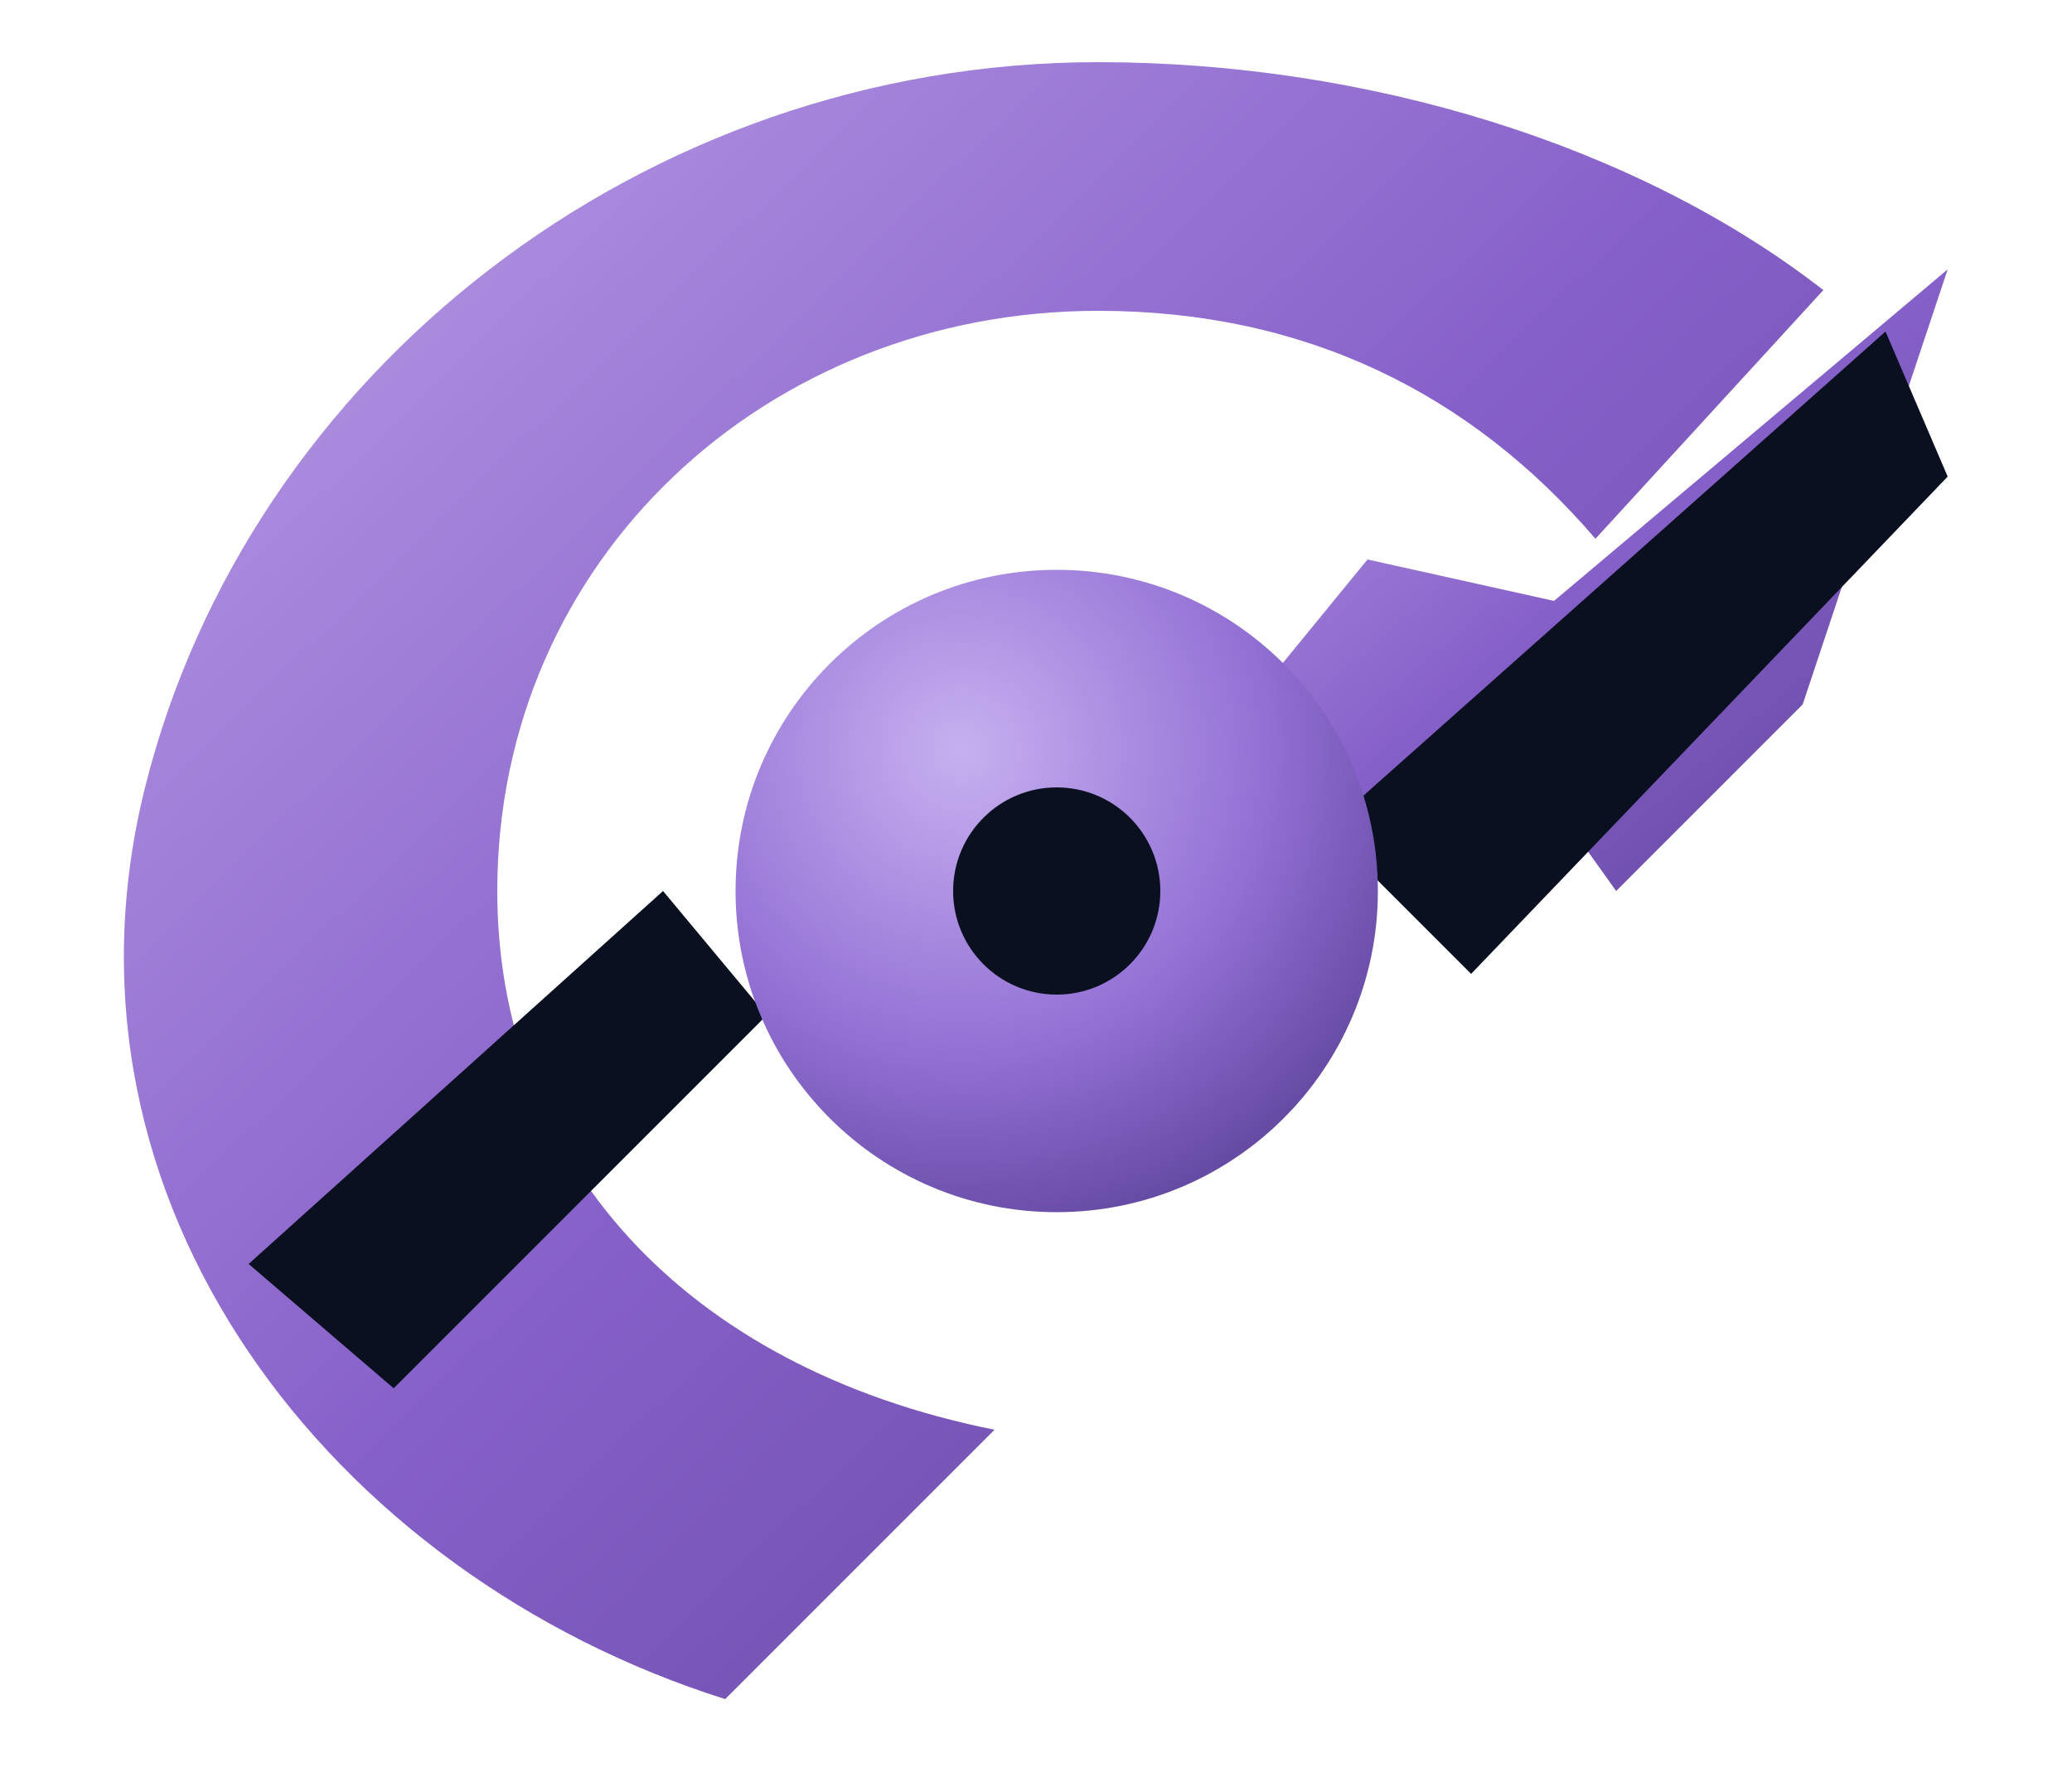
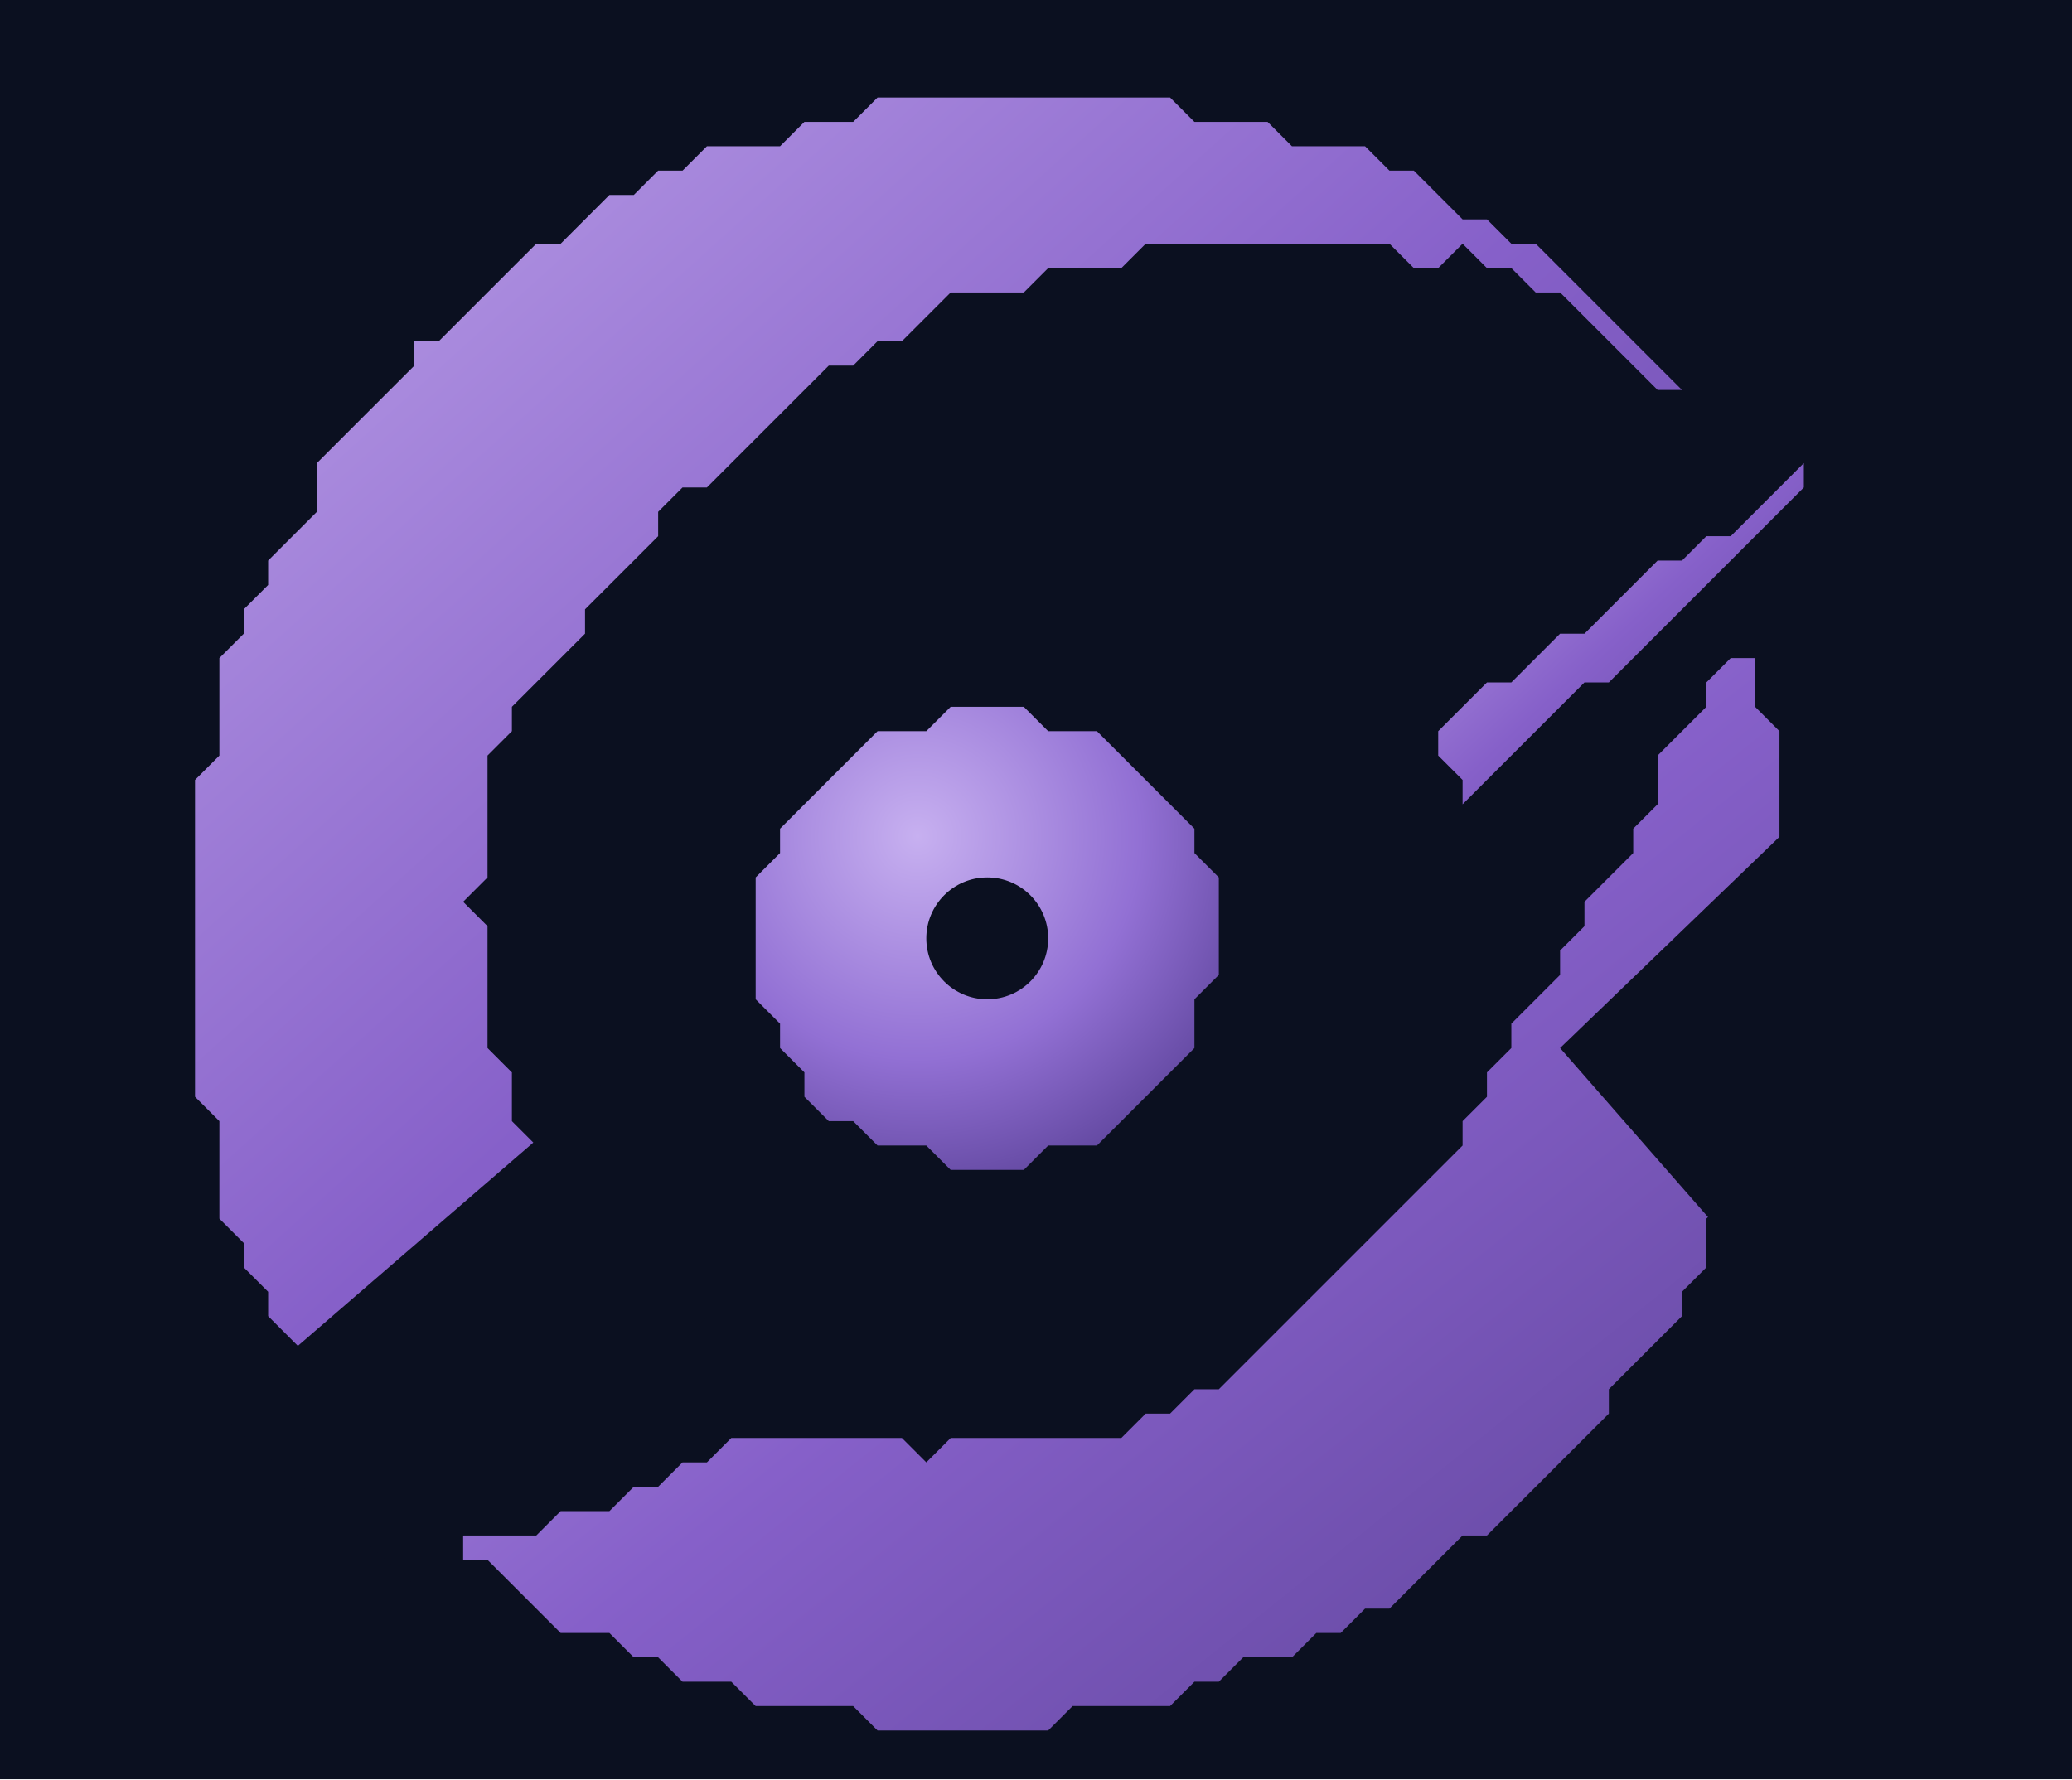
- <svg xmlns="http://www.w3.org/2000/svg" viewBox="0 0 100 86" role="img" aria-labelledby="title">
+ <svg xmlns="http://www.w3.org/2000/svg" viewBox="0 0 85 73" role="img" aria-labelledby="title">
  <defs>
-     <linearGradient id="violet" x1="0" y1="0" x2="1" y2="1">
+     <linearGradient id="v" x1="0" y1="0" x2="1" y2="1">
      <stop stop-color="#bba0e8" />
      <stop offset=".5" stop-color="#8660c9" />
      <stop offset="1" stop-color="#5d4398" />
    </linearGradient>
-     <radialGradient id="core" cx="35%" cy="28%" r="80%">
+     <radialGradient id="p" cx="35%" cy="28%" r="80%">
      <stop stop-color="#c7b0f0" />
      <stop offset=".6" stop-color="#9270d4" />
      <stop offset="1" stop-color="#60469e" />
    </radialGradient>
  </defs>
-   <path fill="url(#violet)" d="M53 3C31 3 12 18 7 38 2 58 16 76 35 82L48 69C33 66 24 56 24 43 24 27 37 15 53 15c10 0 18 4 24 11L88 14C79 7 66 3 53 3Z" />
-   <path fill="url(#violet)" d="M75 29 94 13 87 34 78 43 73 36 63 45 57 38 66 27Z" />
-   <path fill="#0b1020" d="M12 61 32 43 37 49 19 67Z M64 40 91 16 94 23 71 47Z" />
-   <circle cx="51" cy="43" r="15.5" fill="url(#core)" />
-   <circle cx="51" cy="43" r="5" fill="#0b1020" />
+   <rect width="85" height="73" fill="#0b1020" />
+   <path fill="url(#v)" d="M69 16 63 10 62 10 61 9 60 9 58 7 57 7 56 6 53 6 52 5 49 5 48 4 36 4 35 5 33 5 32 6 29 6 28 7 27 7 26 8 25 8 23 10 22 10 18 14 17 14 17 15 13 19 13 21 11 23 11 24 10 25 10 26 9 27 9 31 8 32 8 45 9 46 9 50 10 51 10 52 11 53 11 54 13 56 13 57 14 58 22 50 22 47 21 46 21 44 20 43 20 38 19 37 20 36 20 31 21 30 21 29 24 26 24 25 27 22 27 21 28 20 29 20 34 15 35 15 36 14 37 14 39 12 42 12 43 11 46 11 47 10 57 10 58 11 59 11 60 10 61 11 62 11 63 12 64 12 68 16Z" />
+   <path fill="url(#v)" d="M72 27 71 27 70 28 70 29 68 31 68 33 67 34 67 35 65 37 65 38 64 39 64 40 62 42 62 43 61 44 61 45 60 46 60 47 50 57 49 57 48 58 47 58 46 59 39 59 38 60 37 59 30 59 29 60 28 60 27 61 26 61 25 62 23 62 22 63 19 63 19 64 20 64 23 67 25 67 26 68 27 68 28 69 30 69 31 70 35 70 36 71 43 71 44 70 48 70 49 69 50 69 51 68 53 68 54 67 55 67 56 66 57 66 60 63 61 63 66 58 66 57 69 54 69 53 70 52 70 50 71 49 71 47 72 46 72 43 73 42 73 30 72 29Z" />
+   <path fill="url(#v)" d="M74 19 71 22 70 22 69 23 68 23 65 26 64 26 62 28 61 28 59 30 59 31 60 32 60 33 65 28 66 28 74 20Z" />
+   <path fill="#0b1020" d="M9 58 31 39 37 45 17 65Z M64 43 91 17 94 24 71 51Z" />
+   <path fill="url(#p)" d="M39 29 38 30 36 30 32 34 32 35 31 36 31 41 32 42 32 43 33 44 33 45 34 46 35 46 36 47 38 47 39 48 42 48 43 47 45 47 49 43 49 41 50 40 50 36 49 35 49 34 45 30 43 30 42 29Z" />
+   <circle cx="40.5" cy="38.5" r="2.5" fill="#0b1020" />
+   <path fill="#0b1020" d="M29 53 28 52 27 52 24 55 23 55 20 58 19 58 16 61 15 61 13 63 12 63 12 64 13 63 14 63 15 62 16 62 17 61 18 61 20 59 21 59 22 58 23 58 25 56 26 56 27 55 28 55 29 54Z" />
</svg>
